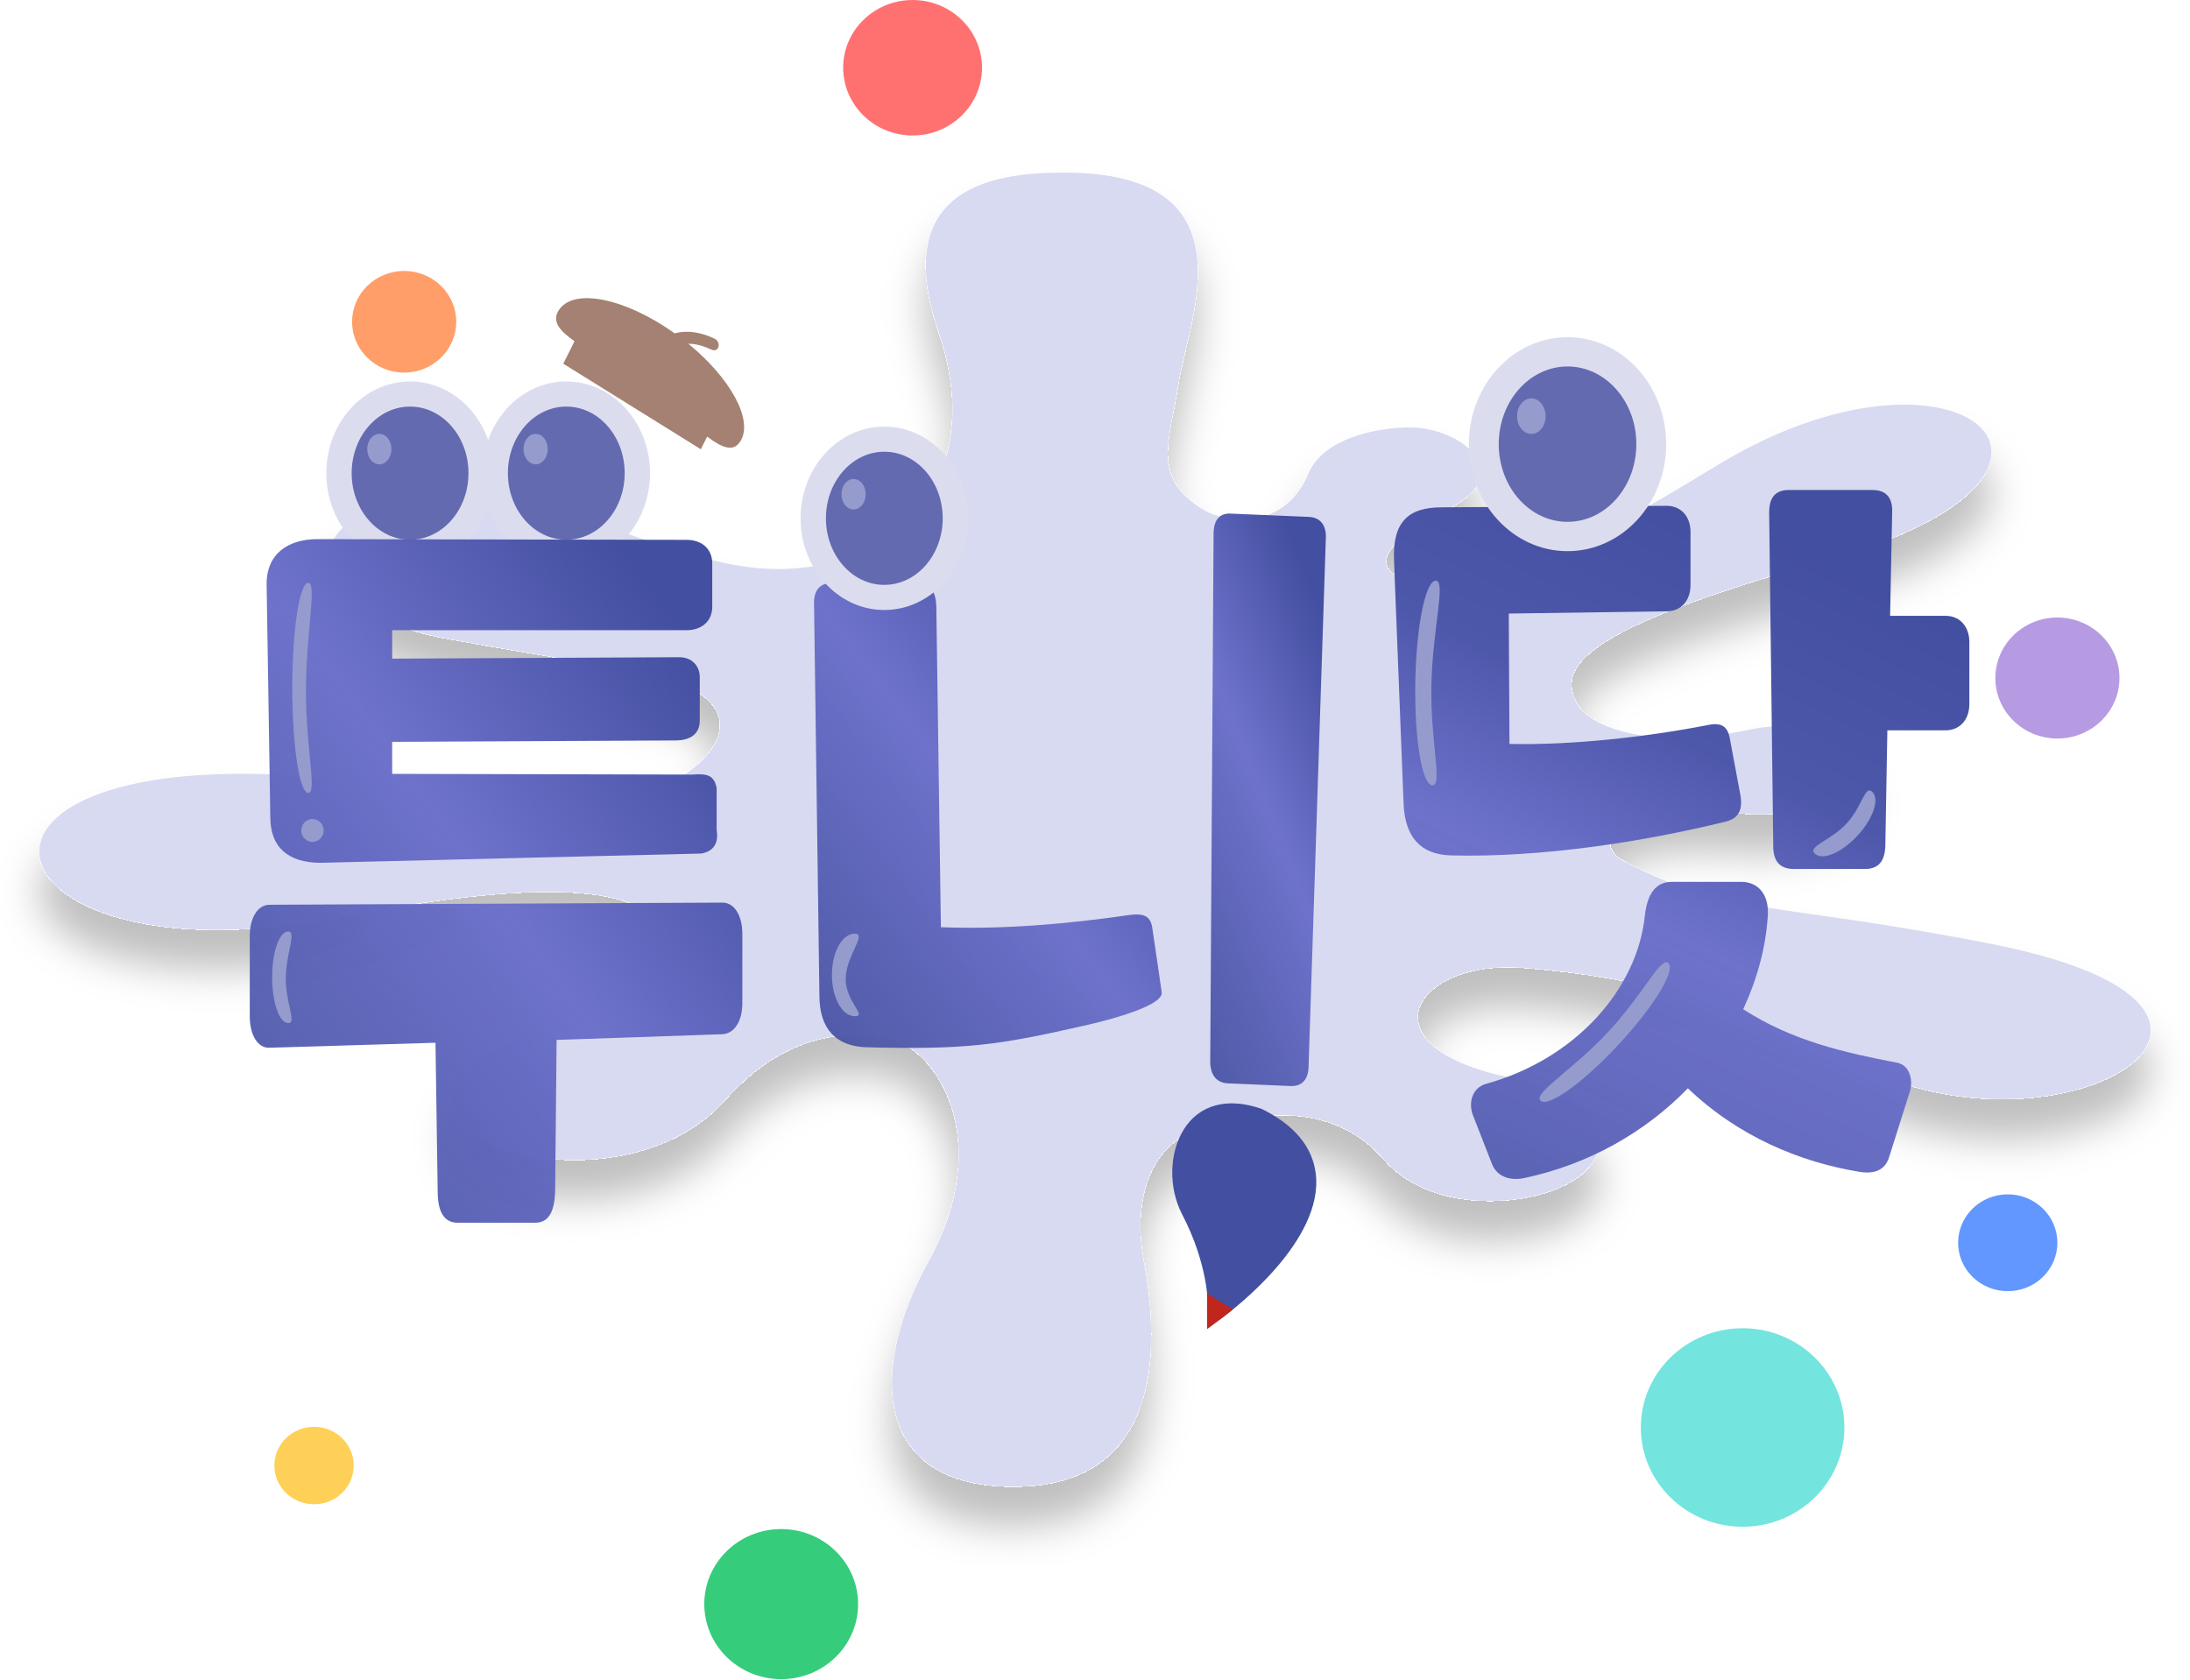
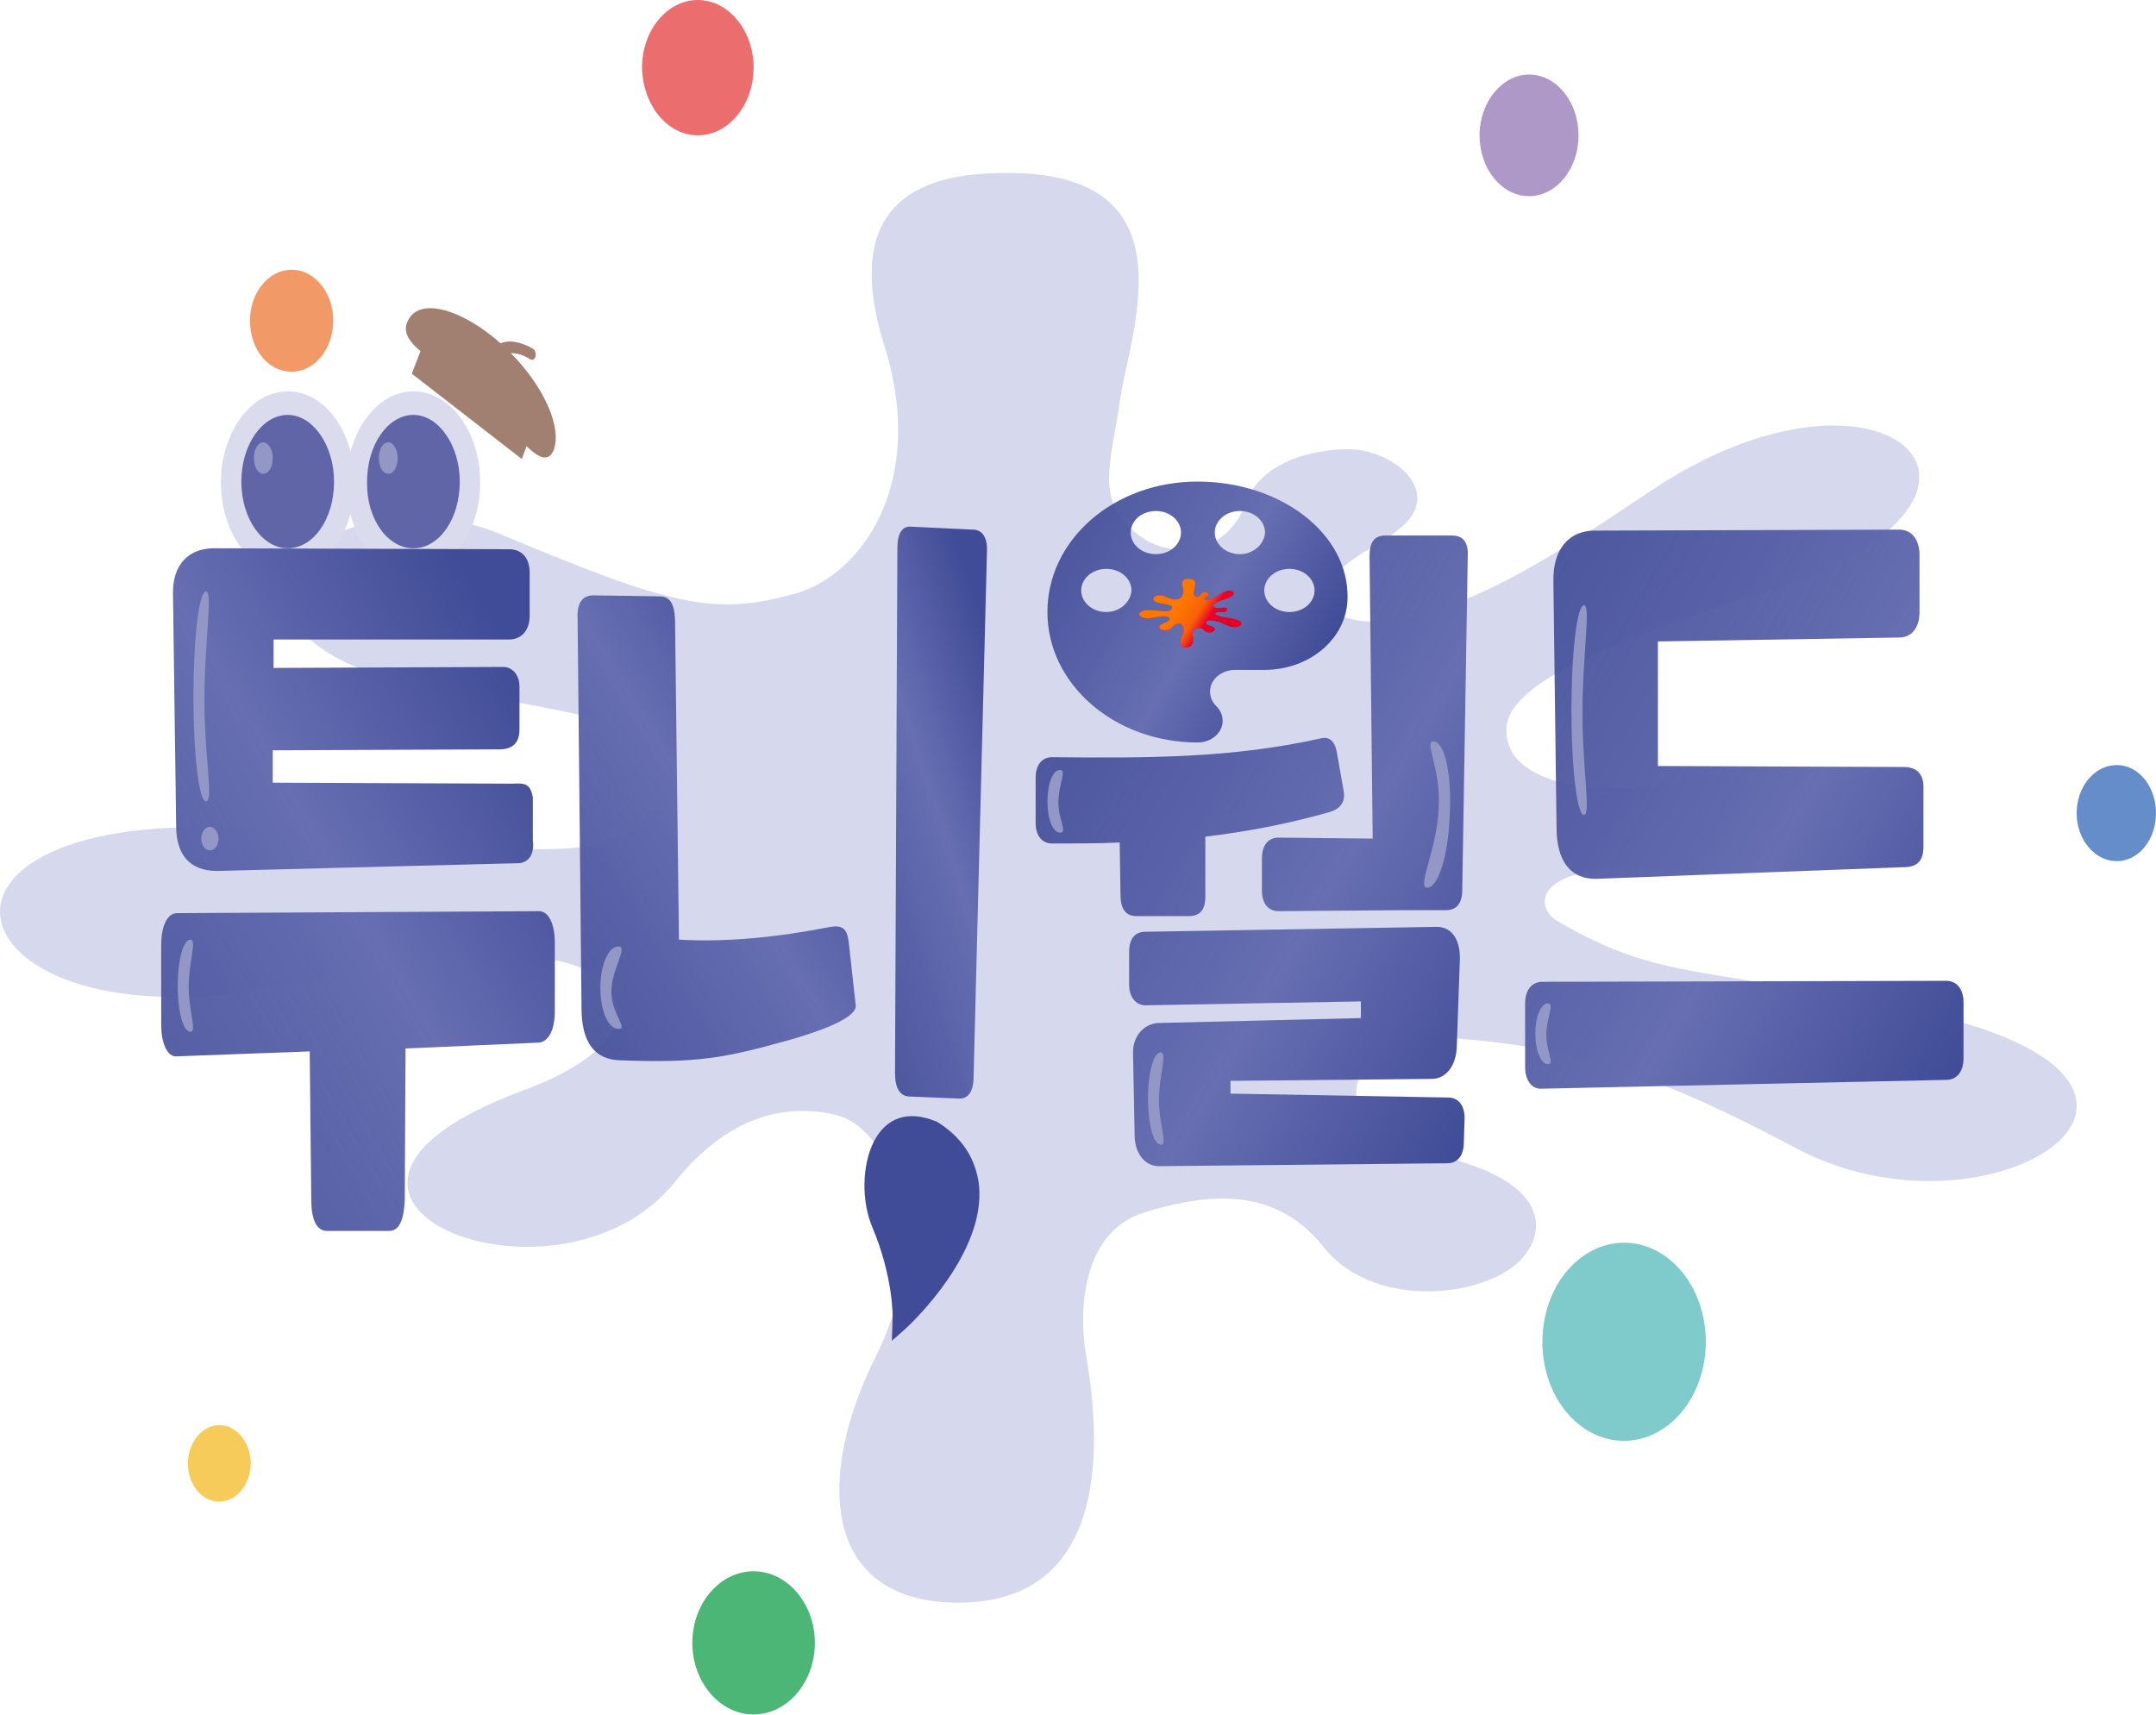
- <svg xmlns="http://www.w3.org/2000/svg" width="223" height="171" viewBox="0 0 223 171" fill="none">
-   <g filter="url(#filter0_d_333_285307)">
-     <path d="M202.874 96.147C180.552 91.735 176.152 93.405 165.245 87.651C162.635 86.276 162.694 81.772 177.192 82.837C184.461 83.37 189.392 81.134 189.392 77.951C189.392 75.827 184.798 72.874 177.947 74.341C168.038 76.465 161.607 74.058 160.409 71.368C158.885 67.968 160.609 64.095 186.12 56.993C217.383 48.279 199.455 32.424 174.9 47.359C164.023 53.968 158.885 56.71 151.639 58.834C145.137 60.741 137.336 58.762 143.242 54.375C145.533 52.672 149.419 51.364 150.488 49.272C152.011 46.3 147.523 43.531 143.626 43.531C139.728 43.531 134.856 44.807 133.333 47.99C131.041 53.836 125.207 53.54 122.455 51.857C117.181 48.635 119.083 44.879 119.986 39.066C121.055 32.24 128.307 16.47 106.05 17.634C95.314 18.193 92.149 23.836 95.615 33.91C99.932 46.418 93.4 55.151 86.42 56.914C78.035 59.038 73.777 58.236 55.913 51.39C46.417 47.747 35.935 50.943 33.792 55.211C31.902 58.972 37.229 63.516 45.236 64.983C57.567 67.252 63.035 67.778 68.757 69.514C74.35 71.217 75.047 75.34 69.466 79.069C63.874 82.804 49.435 79.713 28.081 78.865C-8.833 77.399 -0.536 100.152 34.176 93.458C54.006 89.63 62.392 90.479 65.828 92.82C70.57 96.049 67.311 100.409 58.069 103.513C28.583 113.43 61.642 125.753 73.842 112.009C78.944 106.268 84.814 104.506 90.613 105.775C95.349 106.814 101.414 116.021 94.558 128.443C88.452 139.491 88.871 151.394 103.203 151.394C116.603 151.394 118.699 140.273 116.414 128.16C115.563 123.629 116.195 116.606 122.52 114.843C127.604 113.43 135.553 111.851 140.95 118.099C145.911 123.833 156.588 122.985 160.786 119.802C163.851 117.467 165.41 112.298 153.21 109.615C138.671 106.413 144.009 97.699 155.07 98.554C167.277 99.495 175.65 101.994 190.154 108.899C210.403 118.519 236.399 102.776 202.874 96.147Z" fill="#D8DAF1" />
-   </g>
-   <path d="M203.18 69.048C203.18 72.454 206.014 75.21 209.493 75.21C212.983 75.21 215.817 72.454 215.817 69.048C215.817 65.648 212.983 62.886 209.493 62.886C206.008 62.886 203.18 65.648 203.18 69.048Z" fill="#B69BE3" />
-   <path d="M204.444 121.629C201.65 121.629 199.389 123.839 199.389 126.561C199.389 129.284 201.65 131.487 204.444 131.487C207.237 131.487 209.493 129.284 209.493 126.561C209.499 123.839 207.237 121.629 204.444 121.629Z" fill="#6197FF" />
-   <path d="M177.444 135.264C171.722 135.264 167.08 139.788 167.08 145.371C167.08 150.954 171.722 155.479 177.444 155.479C183.166 155.479 187.808 150.954 187.808 145.371C187.802 139.788 183.166 135.264 177.444 135.264Z" fill="#73E4DE" />
-   <path d="M79.545 170.998C83.87 170.998 87.376 167.577 87.376 163.356C87.376 159.136 83.87 155.715 79.545 155.715C75.221 155.715 71.715 159.136 71.715 163.356C71.715 167.577 75.221 170.998 79.545 170.998Z" fill="#35CC7B" />
-   <path d="M31.979 145.304C29.752 145.304 27.939 147.066 27.939 149.249C27.939 151.42 29.752 153.189 31.979 153.189C34.211 153.189 36.018 151.426 36.018 149.249C36.018 147.06 34.211 145.304 31.979 145.304Z" fill="#FFD057" />
-   <path d="M41.155 37.944C44.084 37.944 46.458 35.622 46.458 32.768C46.458 29.914 44.084 27.593 41.155 27.593C38.225 27.593 35.852 29.914 35.852 32.768C35.852 35.622 38.225 37.944 41.155 37.944Z" fill="#FF9E68" />
-   <path d="M92.926 13.797C96.83 13.797 99.995 10.706 99.995 6.892C99.995 3.091 96.83 0 92.926 0C89.023 0 85.857 3.091 85.857 6.892C85.863 10.706 89.029 13.797 92.926 13.797Z" fill="#FF7171" />
-   <path d="M57.664 57.522C62.374 57.522 66.191 53.341 66.191 48.184C66.191 43.027 62.374 38.846 57.664 38.846C52.955 38.846 49.137 43.027 49.137 48.184C49.137 53.341 52.955 57.522 57.664 57.522Z" fill="#DBDDEF" />
-   <path d="M57.663 54.965C60.948 54.965 63.61 51.93 63.61 48.185C63.61 44.441 60.948 41.405 57.663 41.405C54.379 41.405 51.717 44.441 51.717 48.185C51.717 51.93 54.379 54.965 57.663 54.965Z" fill="#646AB0" />
-   <path d="M54.541 47.288C55.222 47.288 55.775 46.594 55.775 45.737C55.775 44.879 55.222 44.185 54.541 44.185C53.859 44.185 53.307 44.879 53.307 45.737C53.307 46.594 53.859 47.288 54.541 47.288Z" fill="#959BCD" />
-   <path d="M41.756 57.522C46.465 57.522 50.283 53.341 50.283 48.184C50.283 43.027 46.465 38.846 41.756 38.846C37.046 38.846 33.228 43.027 33.228 48.184C33.228 53.341 37.046 57.522 41.756 57.522Z" fill="#DBDDEF" />
-   <path d="M41.755 54.965C45.04 54.965 47.702 51.93 47.702 48.185C47.702 44.441 45.04 41.405 41.755 41.405C38.471 41.405 35.809 44.441 35.809 48.185C35.809 51.93 38.471 54.965 41.755 54.965Z" fill="#646AB0" />
-   <path d="M38.627 47.288C39.308 47.288 39.861 46.594 39.861 45.737C39.861 44.879 39.308 44.185 38.627 44.185C37.945 44.185 37.393 44.879 37.393 45.737C37.393 46.594 37.945 47.288 38.627 47.288Z" fill="#959BCD" />
-   <path d="M177.219 80.974C177.497 82.586 176.941 83.353 175.758 83.66C167.34 85.732 156.974 87.343 147.79 87.113C144.659 87.036 143.059 85.271 142.92 81.819L141.946 57.035C141.807 53.199 143.338 51.664 146.816 51.664L169.705 51.511C171.166 51.511 172.14 52.585 172.14 54.196V59.567C172.14 61.178 171.166 62.253 169.705 62.253L153.634 62.483L153.704 75.757C159.896 75.91 167.618 75.066 173.88 73.839C175.341 73.532 175.967 73.992 176.175 75.373L177.219 80.974ZM192.323 117.965C191.906 119.116 190.932 119.577 189.401 119.346C183.279 118.349 177.017 115.74 171.869 110.83C167.555 115.28 161.781 118.579 155.241 119.96C153.85 120.267 152.528 119.883 151.971 118.656L150.023 113.668C149.467 112.364 149.884 110.753 151.345 110.369C160.459 107.837 166.721 100.701 167.486 93.259C167.764 90.88 168.669 89.806 170.269 89.806H177.296C179.174 89.806 180.148 91.264 180.009 93.259C179.8 96.558 178.896 99.781 177.504 102.773C182.444 105.996 187.94 107.223 193.158 108.221C194.48 108.451 194.828 110.062 194.48 111.136L192.323 117.965ZM182.653 88.494C181.261 88.494 180.565 87.727 180.565 86.192L180.148 52.201C180.148 50.667 180.774 49.899 182.166 49.899H190.653C192.045 49.899 192.74 50.667 192.671 52.201L192.462 62.713H198.097C199.558 62.713 200.532 63.787 200.532 65.399V71.69C200.532 73.302 199.558 74.376 198.097 74.376H192.184L191.975 86.192C191.906 87.727 191.279 88.494 189.888 88.494H182.653Z" fill="url(#paint0_linear_333_285307)" />
-   <path d="M145.752 69.878C145.849 64.122 147.271 59.157 146.211 59.135C145.151 59.113 144.213 63.762 144.116 69.519C144.02 75.275 144.801 79.959 145.861 79.981C146.921 80.002 145.655 75.634 145.752 69.878Z" fill="#959BCD" />
-   <path d="M163.783 105.057C160.185 108.921 156.094 111.336 156.862 112.077C157.631 112.819 161.171 110.287 164.769 106.423C168.366 102.559 170.66 98.826 169.892 98.084C169.123 97.343 167.381 101.193 163.783 105.057Z" fill="#959BCD" />
-   <path d="M188.016 83.882C186.399 85.618 184.027 86.187 184.796 86.929C185.564 87.67 187.498 86.864 189.114 85.128C190.731 83.392 191.418 81.383 190.649 80.642C189.881 79.9 189.632 82.146 188.016 83.882Z" fill="#959BCD" />
-   <path d="M159.616 56.129C165.165 56.129 169.663 51.251 169.663 45.233C169.663 39.216 165.165 34.338 159.616 34.338C154.068 34.338 149.57 39.216 149.57 45.233C149.57 51.251 154.068 56.129 159.616 56.129Z" fill="#DBDDEF" />
-   <path d="M159.617 53.142C163.486 53.142 166.623 49.6 166.623 45.231C166.623 40.862 163.486 37.32 159.617 37.32C155.748 37.32 152.611 40.862 152.611 45.231C152.611 49.6 155.748 53.142 159.617 53.142Z" fill="#646AB0" />
-   <path d="M155.929 44.192C156.732 44.192 157.383 43.381 157.383 42.381C157.383 41.381 156.732 40.57 155.929 40.57C155.126 40.57 154.475 41.381 154.475 42.381C154.475 43.381 155.126 44.192 155.929 44.192Z" fill="#959BCD" />
-   <path d="M70.094 35.006C70.862 34.999 71.665 35.242 72.444 35.604C73.212 35.959 73.496 34.822 72.734 34.473C71.381 33.848 69.982 33.579 68.712 33.953C63.622 30.323 58.342 29.271 56.884 31.612C56.187 32.73 56.955 33.671 58.502 34.749L57.356 37.038L71.364 45.751L72.007 44.462C73.561 45.633 74.688 46.067 75.397 44.929C76.732 42.779 74.387 38.524 70.094 35.006Z" fill="#A48172" />
-   <path d="M56.678 105.901L56.529 121.331C56.454 123.431 55.856 124.518 54.51 124.518H46.587C45.241 124.518 44.568 123.431 44.568 121.331L44.344 106.191L27.45 106.698C26.254 106.77 25.432 105.394 25.432 103.51V95.325C25.432 93.441 26.254 92.137 27.45 92.137L73.572 91.92C74.768 91.92 75.591 93.224 75.591 95.108V102.134C75.591 104.018 74.768 105.249 73.572 105.321L56.678 105.901ZM32.683 87.864C29.319 87.864 27.525 86.27 27.525 83.227L27.151 59.612C27.076 56.425 29.319 54.903 32.309 54.903L69.909 54.976C71.479 54.976 72.526 55.917 72.526 57.366V61.785C72.526 63.234 71.479 64.176 69.909 64.176H39.934V67.073L69.162 66.928C70.507 66.928 71.255 67.87 71.255 68.957V73.376C71.255 74.752 70.283 75.404 68.788 75.404L39.934 75.549V78.808L70.507 78.881C72.077 78.736 72.75 79.026 72.974 80.257V84.531C73.199 85.835 72.675 86.704 71.405 86.922L32.683 87.864Z" fill="url(#paint1_linear_333_285307)" />
-   <path d="M31.157 70.385C31.157 64.475 32.294 59.353 31.393 59.35C30.493 59.348 29.764 64.136 29.764 70.046C29.764 75.955 30.493 80.748 31.393 80.751C32.294 80.754 31.157 76.294 31.157 70.385Z" fill="#959BCD" />
-   <path d="M29.104 99.67C29.104 97.093 30.241 94.862 29.341 94.859C28.441 94.856 27.711 96.943 27.711 99.52C27.711 102.097 28.441 104.188 29.341 104.191C30.241 104.194 29.104 102.247 29.104 99.67Z" fill="#959BCD" />
-   <path d="M31.816 85.74C32.445 85.74 32.956 85.217 32.956 84.572C32.956 83.927 32.445 83.404 31.816 83.404C31.186 83.404 30.676 83.927 30.676 84.572C30.676 85.217 31.186 85.74 31.816 85.74Z" fill="#959BCD" />
-   <path fill-rule="evenodd" clip-rule="evenodd" d="M120.567 114.979C122.15 112.48 125.002 111.73 128.397 112.9L128.516 112.947C131.805 114.571 133.641 116.787 133.978 119.516C134.823 126.322 125.652 133.3 124.606 134.076L122.941 135.312L122.994 132.925C122.994 132.885 123.059 128.821 120.378 123.679C118.961 120.956 119.038 117.379 120.567 114.979Z" fill="#434FA0" />
-   <path fill-rule="evenodd" clip-rule="evenodd" d="M124.527 132.739C123.924 132.423 123.501 132.046 122.92 131.717C122.92 134.637 122.907 135.315 122.92 135.338L124.068 134.48C124.258 134.368 124.781 133.956 125.542 133.352C125.17 133.144 124.886 132.925 124.527 132.739Z" fill="#C1261C" />
-   <path d="M118.294 101.039C118.527 102.631 111.185 104.283 110.018 104.534C101.537 106.46 98.22 106.902 88.261 106.651C85.149 106.567 83.437 104.808 83.437 101.374L82.893 61.592C82.815 60.085 83.515 59.331 84.915 59.331L93.319 59.415C94.719 59.415 95.264 60.169 95.341 61.676L95.808 94.423C102.033 94.674 108.802 94.088 115.104 93.167C116.582 92.999 117.205 93.334 117.36 94.674L118.294 101.039Z" fill="url(#paint2_linear_333_285307)" />
-   <path d="M90.047 62.119C94.756 62.119 98.574 57.938 98.574 52.781C98.574 47.623 94.756 43.442 90.047 43.442C85.337 43.442 81.519 47.623 81.519 52.781C81.519 57.938 85.337 62.119 90.047 62.119Z" fill="#DBDDEF" />
-   <path d="M90.046 59.562C93.331 59.562 95.993 56.526 95.993 52.782C95.993 49.038 93.331 46.002 90.046 46.002C86.762 46.002 84.1 49.038 84.1 52.782C84.1 56.526 86.762 59.562 90.046 59.562Z" fill="#646AB0" />
-   <path d="M86.918 51.885C87.6 51.885 88.152 51.19 88.152 50.333C88.152 49.476 87.6 48.781 86.918 48.781C86.236 48.781 85.684 49.476 85.684 50.333C85.684 51.19 86.236 51.885 86.918 51.885Z" fill="#959BCD" />
-   <path d="M87.045 103.486C88.334 103.486 86.111 102.024 86.111 99.702C86.111 97.379 88.334 95.076 87.045 95.076C85.756 95.076 84.711 96.959 84.711 99.281C84.711 101.603 85.756 103.486 87.045 103.486Z" fill="#959BCD" />
-   <path d="M125.135 110.328C123.855 110.31 123.195 109.466 123.234 107.94L123.573 54.48C123.549 52.96 124.177 52.209 125.402 52.309L133.17 52.634C134.45 52.652 135.11 53.496 135 54.953L133.254 108.409C133.278 109.929 132.587 110.687 131.299 110.594L125.135 110.328Z" fill="url(#paint3_linear_333_285307)" />
+ <svg xmlns="http://www.w3.org/2000/svg" width="215" height="171" viewBox="0 0 215 171" fill="none">
+   <path d="M191.574 100.957C170.107 96.261 165.798 98.022 155.299 91.859C152.792 90.391 152.87 85.598 166.816 86.772C173.789 87.359 178.568 84.913 178.568 81.587C178.568 79.337 174.181 76.207 167.521 77.772C157.963 80.022 151.774 77.478 150.598 74.641C149.11 71.022 150.755 66.913 175.356 59.283C205.442 49.989 188.205 33.065 164.544 49.011C154.046 56.054 149.11 58.989 142.137 61.239C135.869 63.294 128.348 61.141 134.067 56.446C136.261 54.587 140.021 53.218 141.04 50.968C142.529 47.837 138.219 44.804 134.459 44.804C130.698 44.804 125.997 46.174 124.509 49.598C122.315 55.859 116.674 55.468 114.01 53.707C108.917 50.283 110.798 46.272 111.66 40.109C112.678 32.87 119.651 16.044 98.262 17.315C87.92 17.902 84.865 23.968 88.234 34.63C92.386 47.935 86.118 57.228 79.38 59.185C71.311 61.435 67.236 60.554 50 53.315C40.833 49.402 30.726 52.826 28.689 57.424C26.887 61.435 31.98 66.228 39.736 67.793C51.645 70.239 56.895 70.728 62.379 72.587C67.785 74.446 68.412 78.75 63.084 82.761C57.678 86.772 43.81 83.446 23.205 82.565C-12.365 81 -4.373 105.261 29.081 98.12C48.198 94.011 56.268 94.989 59.558 97.435C64.103 100.859 60.969 105.554 52.115 108.783C23.675 119.348 55.563 132.457 67.315 117.88C72.251 111.717 77.892 109.859 83.454 111.228C87.999 112.304 93.875 122.185 87.293 135.391C81.417 147.13 81.809 159.848 95.598 159.848C108.526 159.848 110.563 148.011 108.291 135.098C107.507 130.304 108.056 122.772 114.167 120.913C119.103 119.446 126.702 117.685 131.952 124.337C136.731 130.402 146.994 129.522 151.068 126.196C154.046 123.75 155.534 118.174 143.782 115.337C129.758 111.913 134.929 102.62 145.584 103.598C157.336 104.576 165.406 107.217 179.352 114.652C198.782 124.728 223.853 108 191.574 100.957Z" fill="#D6D8ED" />
+   <path d="M147.543 13.5C147.543 16.826 149.737 19.565 152.479 19.565C155.221 19.565 157.415 16.826 157.415 13.5C157.415 10.174 155.221 7.435 152.479 7.435C149.815 7.435 147.543 10.174 147.543 13.5Z" fill="#AE98C7" />
+   <path d="M211.082 76.305C208.888 76.305 207.086 78.457 207.086 81.098C207.086 83.74 208.888 85.892 211.082 85.892C213.275 85.892 214.999 83.74 214.999 81.098C214.999 78.457 213.275 76.305 211.082 76.305Z" fill="#658DC9" />
+   <path d="M161.959 123.945C157.493 123.945 153.811 128.347 153.811 133.826C153.811 139.304 157.415 143.706 161.959 143.706C166.425 143.706 170.107 139.304 170.107 133.826C170.107 128.347 166.425 123.945 161.959 123.945Z" fill="#7FCACA" />
+   <path d="M75.15 171C78.519 171 81.261 167.772 81.261 163.859C81.261 159.946 78.519 156.718 75.15 156.718C71.781 156.718 69.039 159.946 69.039 163.859C69.039 167.772 71.781 171 75.15 171Z" fill="#4CB676" />
+   <path d="M21.872 142.141C20.148 142.141 18.738 143.902 18.738 145.956C18.738 148.108 20.148 149.771 21.872 149.771C23.596 149.771 25.006 148.01 25.006 145.956C25.006 143.902 23.596 142.141 21.872 142.141Z" fill="#F7CB59" />
+   <path d="M29.08 37.076C31.352 37.076 33.233 34.826 33.233 31.989C33.233 29.152 31.352 26.902 29.08 26.902C26.808 26.902 24.928 29.152 24.928 31.989C24.928 34.826 26.73 37.076 29.08 37.076Z" fill="#F29968" />
+   <path d="M69.586 13.5C72.642 13.5 75.149 10.467 75.149 6.75C75.149 3.033 72.642 0 69.586 0C66.531 0 64.023 3.033 64.023 6.75C64.102 10.467 66.531 13.5 69.586 13.5Z" fill="#EC6D6E" />
+   <path d="M41.225 57.229C44.908 57.229 47.885 53.12 47.885 48.131C47.885 43.044 44.908 39.033 41.225 39.033C37.543 39.033 34.566 43.142 34.566 48.131C34.488 53.12 37.465 57.229 41.225 57.229Z" fill="#DADCEE" />
+   <path d="M41.226 54.685C43.812 54.685 45.849 51.75 45.849 48.033C45.849 44.413 43.733 41.381 41.226 41.381C38.719 41.381 36.604 44.316 36.604 48.033C36.525 51.75 38.641 54.685 41.226 54.685Z" fill="#5F65A6" />
+   <path d="M38.719 47.25C39.268 47.25 39.66 46.565 39.66 45.684C39.66 44.804 39.19 44.119 38.719 44.119C38.171 44.119 37.779 44.804 37.779 45.684C37.779 46.565 38.171 47.25 38.719 47.25Z" fill="#9297C6" />
+   <path d="M28.691 57.229C32.373 57.229 35.35 53.12 35.35 48.131C35.35 43.044 32.373 39.033 28.691 39.033C25.009 39.033 22.031 43.142 22.031 48.131C22.031 53.12 25.009 57.229 28.691 57.229Z" fill="#DADCEE" />
+   <path d="M28.691 54.685C31.276 54.685 33.313 51.75 33.313 48.033C33.313 44.413 31.198 41.381 28.691 41.381C26.184 41.381 24.068 44.316 24.068 48.033C24.068 51.75 26.184 54.685 28.691 54.685Z" fill="#5F65A6" />
+   <path d="M26.262 47.25C26.811 47.25 27.203 46.565 27.203 45.684C27.203 44.804 26.733 44.119 26.262 44.119C25.714 44.119 25.322 44.804 25.322 45.684C25.322 46.565 25.714 47.25 26.262 47.25Z" fill="#9297C6" />
+   <path d="M50.941 35.218C51.568 35.218 52.194 35.413 52.821 35.805C53.448 36.196 53.683 35.022 53.056 34.728C51.959 34.142 50.862 33.848 49.922 34.239C45.927 30.718 41.774 29.642 40.677 31.989C40.129 33.065 40.756 34.044 41.931 35.022L41.069 37.272L52.038 45.783L52.508 44.511C53.761 45.685 54.623 46.076 55.172 45C56.112 42.75 54.31 38.642 50.941 35.218Z" fill="#A18071" />
+   <path d="M40.442 104.576L40.364 119.641C40.286 121.695 39.816 122.771 38.797 122.771H32.608C31.589 122.771 31.041 121.695 31.041 119.641L30.884 104.869L17.643 105.358C16.703 105.456 16.076 104.087 16.076 102.228V94.206C16.076 92.348 16.703 91.076 17.643 91.076L53.761 90.88C54.702 90.88 55.328 92.152 55.328 94.011V100.858C55.328 102.717 54.702 103.891 53.761 103.989L40.442 104.576ZM21.639 86.869C18.975 86.869 17.565 85.304 17.565 82.369L17.251 59.282C17.173 56.152 18.975 54.685 21.326 54.685L50.784 54.782C52.038 54.782 52.821 55.663 52.821 57.13V61.435C52.821 62.804 52.038 63.782 50.784 63.782H27.28V66.619L50.157 66.522C51.176 66.522 51.803 67.402 51.803 68.478V72.782C51.803 74.152 51.019 74.739 49.844 74.739L27.201 74.837V78.065L51.176 78.163C52.429 78.065 52.9 78.261 53.135 79.532V83.739C53.291 85.011 52.9 85.891 51.881 86.087L21.639 86.869Z" fill="url(#paint0_linear_633_1802)" />
+   <path d="M20.386 69.75C20.386 63.978 21.248 58.989 20.543 58.989C19.837 58.989 19.289 63.685 19.289 69.457C19.289 75.228 19.837 79.924 20.543 79.924C21.326 79.924 20.386 75.62 20.386 69.75Z" fill="#9297C6" />
+   <path d="M18.818 98.413C18.818 95.87 19.679 93.718 18.974 93.718C18.269 93.718 17.721 95.772 17.721 98.316C17.721 100.859 18.269 102.913 18.974 102.913C19.679 102.913 18.818 100.957 18.818 98.413Z" fill="#9297C6" />
+   <path d="M20.934 84.816C21.404 84.816 21.796 84.326 21.796 83.642C21.796 83.055 21.404 82.468 20.934 82.468C20.464 82.468 20.072 82.957 20.072 83.642C20.072 84.326 20.464 84.816 20.934 84.816Z" fill="#9297C6" />
+   <path fill-rule="evenodd" clip-rule="evenodd" d="M87.136 113.87C88.389 111.424 90.583 110.739 93.247 111.815H93.325C95.911 113.381 97.321 115.533 97.634 118.272C98.261 124.924 91.132 131.772 90.27 132.555L88.938 133.729L89.016 131.381C89.016 131.381 89.094 127.37 86.979 122.381C85.882 119.739 85.961 116.218 87.136 113.87Z" fill="#404C97" />
+   <path d="M85.334 100.272C85.491 101.837 79.772 103.403 78.831 103.696C72.172 105.555 69.586 106.044 61.752 105.75C59.323 105.653 57.991 103.989 57.991 100.566L57.599 61.631C57.521 60.163 58.069 59.381 59.166 59.381L65.747 59.479C66.844 59.479 67.236 60.261 67.314 61.729L67.706 93.718C72.564 94.011 77.891 93.424 82.827 92.446C84.002 92.25 84.472 92.642 84.629 93.913L85.334 100.272Z" fill="url(#paint1_linear_633_1802)" />
+   <path d="M61.673 102.62C62.692 102.62 60.968 101.152 60.968 98.902C60.968 96.652 62.692 94.402 61.673 94.402C60.655 94.402 59.871 96.261 59.871 98.511C59.871 100.859 60.655 102.62 61.673 102.62Z" fill="#9297C6" />
+   <path d="M90.741 109.369C89.722 109.369 89.252 108.489 89.252 107.022L89.487 54.685C89.487 53.217 89.957 52.435 90.897 52.533L97.008 52.826C98.027 52.826 98.497 53.706 98.419 55.076L97.087 107.413C97.087 108.88 96.538 109.663 95.52 109.565L90.741 109.369Z" fill="url(#paint2_linear_633_1802)" />
+   <path d="M133.988 78.848C134.223 80.12 133.518 80.707 132.577 81C128.425 82.174 124.351 82.957 120.198 83.446V89.413C120.198 90.783 119.65 91.37 118.553 91.37H113.304C112.207 91.37 111.737 90.587 111.737 89.217L111.659 84.033C109.465 84.13 107.193 84.13 104.921 84.13C103.902 84.13 103.275 83.348 103.275 82.076V77.576C103.275 76.304 103.902 75.522 104.921 75.522C114.557 75.62 122.784 75.62 131.637 73.663C132.656 73.37 133.204 74.054 133.361 75.326L133.988 78.848ZM115.576 116.315C114.166 116.315 113.147 115.043 113.147 113.185L112.99 105.163C112.912 103.402 114.009 102.13 115.498 102.033L135.711 101.543V99.88L114.244 100.272C113.226 100.272 112.599 99.391 112.599 98.217V94.989C112.599 93.62 113.147 92.935 114.244 92.935L143.076 92.446C144.643 92.348 145.583 93.522 145.583 95.576L145.27 104.478C145.191 106.239 144.251 107.609 142.763 107.609L122.706 107.804V109.076L144.408 109.467C145.426 109.467 146.053 110.25 146.053 111.522L145.975 113.967C145.975 115.239 145.348 116.022 144.33 116.022L115.576 116.315ZM139.472 90.783L127.485 90.88C126.466 90.88 125.84 90.098 125.84 88.826V85.598C125.84 84.326 126.466 83.543 127.485 83.543L136.887 83.641L136.573 55.467C136.573 54.098 137.043 53.413 138.14 53.413H144.8C145.897 53.413 146.445 54.098 146.367 55.467L145.818 88.728C145.818 90.098 145.27 90.783 144.173 90.783H139.472Z" fill="url(#paint3_linear_633_1802)" />
+   <path d="M153.812 108.587C152.715 108.685 152.088 107.707 152.088 106.435V100.076C152.088 98.707 152.793 97.924 153.812 97.924L194.082 97.826C195.179 97.826 195.806 98.707 195.806 99.978V105.554C195.806 106.924 195.101 107.707 194.082 107.707L153.812 108.587ZM159.296 87.652C156.632 87.75 155.222 85.891 155.222 82.565L154.908 58.011C154.83 54.587 156.632 52.924 158.982 52.924L189.381 52.826C190.635 52.826 191.418 53.804 191.418 55.37V61.044C191.418 62.609 190.635 63.587 189.381 63.587L165.329 63.978V76.402L189.851 76.5C191.105 76.5 191.81 77.185 191.81 78.457V84.424C191.81 85.793 191.262 86.38 190.165 86.478L159.296 87.652Z" fill="url(#paint4_linear_633_1802)" />
+   <path d="M119.416 48.032C111.111 48.032 104.451 53.804 104.451 61.043C104.451 68.282 111.189 74.054 119.416 74.054C120.826 74.054 121.923 73.076 121.923 71.902C121.923 71.315 121.688 70.826 121.296 70.434C120.904 70.043 120.669 69.554 120.669 68.967C120.669 67.793 121.766 66.815 123.176 66.815H126.075C130.698 66.815 134.38 63.587 134.38 59.576C134.458 53.217 127.72 48.032 119.416 48.032ZM110.327 61.043C108.917 61.043 107.82 60.065 107.82 58.891C107.82 57.717 108.917 56.739 110.327 56.739C111.738 56.739 112.834 57.717 112.834 58.891C112.756 60.065 111.659 61.043 110.327 61.043ZM115.263 55.271C113.853 55.271 112.756 54.293 112.756 53.119C112.756 51.945 113.853 50.967 115.263 50.967C116.673 50.967 117.77 51.945 117.77 53.119C117.77 54.293 116.673 55.271 115.263 55.271ZM123.646 55.271C122.236 55.271 121.139 54.293 121.139 53.119C121.139 51.945 122.236 50.967 123.646 50.967C125.057 50.967 126.153 51.945 126.153 53.119C126.075 54.293 124.978 55.271 123.646 55.271ZM128.582 61.043C127.172 61.043 126.075 60.065 126.075 58.891C126.075 57.717 127.172 56.739 128.582 56.739C129.993 56.739 131.089 57.717 131.089 58.891C131.089 60.065 129.993 61.043 128.582 61.043Z" fill="url(#paint5_linear_633_1802)" />
+   <path d="M157.806 71.119C157.806 65.347 158.668 60.358 157.963 60.358C157.257 60.358 156.709 65.054 156.709 70.826C156.709 76.597 157.257 81.293 157.963 81.293C158.668 81.195 157.806 76.891 157.806 71.119Z" fill="#9297C6" />
+   <path d="M154.202 103.207C154.202 101.544 155.064 100.076 154.359 100.076C153.654 100.076 153.105 101.446 153.105 103.109C153.105 104.772 153.654 106.141 154.359 106.141C155.064 106.141 154.202 104.87 154.202 103.207Z" fill="#9297C6" />
+   <path d="M105.548 80.021C105.548 78.26 106.41 76.793 105.705 76.793C105 76.793 104.451 78.162 104.451 79.923C104.451 81.684 105 83.054 105.705 83.054C106.488 83.054 105.548 81.782 105.548 80.021Z" fill="#9297C6" />
+   <path d="M115.577 109.76C115.577 107.217 116.439 104.967 115.734 104.967C115.029 104.967 114.48 107.021 114.48 109.565C114.48 112.108 115.029 114.162 115.734 114.162C116.518 114.26 115.577 112.304 115.577 109.76Z" fill="#9297C6" />
+   <path d="M142.999 73.957C141.902 73.859 143.704 76.5 143.469 80.609C143.312 84.62 141.275 88.533 142.294 88.533C143.391 88.631 144.409 85.402 144.566 81.391C144.801 77.381 144.096 74.055 142.999 73.957Z" fill="#9297C6" />
+   <path d="M123.025 61.739C121.967 61.513 121.759 61.598 121.242 61.304C121.119 61.233 121.121 61.003 121.808 61.057C122.152 61.085 122.386 60.97 122.386 60.807C122.386 60.699 122.168 60.548 121.844 60.623C121.375 60.731 121.07 60.608 121.013 60.471C120.941 60.297 121.023 60.098 122.231 59.735C123.712 59.289 122.863 58.478 121.7 59.242C121.184 59.58 120.941 59.721 120.598 59.829C120.29 59.927 119.92 59.825 120.2 59.601C120.308 59.514 120.492 59.447 120.543 59.34C120.615 59.188 120.403 59.046 120.218 59.046C120.033 59.046 119.803 59.111 119.73 59.274C119.622 59.573 119.345 59.558 119.215 59.472C118.965 59.307 119.055 59.115 119.098 58.818C119.149 58.468 119.492 57.661 118.438 57.721C117.929 57.749 117.779 58.038 117.944 58.554C118.148 59.194 117.839 59.641 117.508 59.731C117.111 59.84 116.909 59.798 116.063 59.448C115.613 59.262 115.116 59.425 115.015 59.644C114.925 59.836 115.178 60.069 115.557 60.144C116.141 60.26 116.4 60.287 116.671 60.376C116.936 60.463 116.969 60.674 116.705 60.865C116.44 61.056 115.756 60.898 114.744 60.854C112.996 60.779 113.389 61.944 115.033 61.601C115.972 61.405 116.37 61.449 116.533 61.568C116.757 61.733 116.603 61.957 116.165 62.115C114.768 62.623 116.334 63.254 116.912 62.55C117.154 62.256 117.432 62.166 117.707 62.231C117.931 62.284 118.218 62.755 117.894 63.391C117.604 63.956 117.624 64.566 118.303 64.566C118.938 64.566 119.037 63.996 118.929 63.377C118.889 63.145 118.919 62.785 119.218 62.695C119.459 62.623 119.836 62.542 120.091 62.862C120.326 63.155 120.832 63.112 121.031 62.949C121.176 62.83 121.25 62.565 120.672 62.428C119.983 62.264 120.236 61.818 120.76 61.862C121.338 61.91 121.735 62.038 122.422 62.391C123.381 62.883 124.613 62.078 123.025 61.739Z" fill="url(#paint6_linear_633_1802)" />
+   <path d="M123.025 61.739C121.967 61.513 121.759 61.598 121.242 61.304C121.119 61.233 121.121 61.003 121.808 61.057C122.152 61.085 122.386 60.97 122.386 60.807C122.386 60.699 122.168 60.548 121.844 60.623C121.375 60.731 121.07 60.608 121.013 60.471C120.941 60.297 121.023 60.098 122.231 59.735C123.712 59.289 122.863 58.478 121.7 59.242C121.184 59.58 120.941 59.721 120.598 59.829C120.29 59.927 119.92 59.825 120.2 59.601C120.308 59.514 120.492 59.447 120.543 59.34C120.615 59.188 120.403 59.046 120.218 59.046C120.033 59.046 119.803 59.111 119.73 59.274C119.622 59.573 119.345 59.558 119.215 59.472C118.965 59.307 119.055 59.115 119.098 58.818C119.149 58.468 119.492 57.661 118.438 57.721C117.929 57.749 117.779 58.038 117.944 58.554C118.148 59.194 117.839 59.641 117.508 59.731C117.111 59.84 116.909 59.798 116.063 59.448C115.613 59.262 115.116 59.425 115.015 59.644C114.925 59.836 115.178 60.069 115.557 60.144C116.141 60.26 116.4 60.287 116.671 60.376C116.936 60.463 116.969 60.674 116.705 60.865C116.44 61.056 115.756 60.898 114.744 60.854C112.996 60.779 113.389 61.944 115.033 61.601C115.972 61.405 116.37 61.449 116.533 61.568C116.757 61.733 116.603 61.957 116.165 62.115C114.768 62.623 116.334 63.254 116.912 62.55C117.154 62.256 117.432 62.166 117.707 62.231C117.931 62.284 118.218 62.755 117.894 63.391C117.604 63.956 117.624 64.566 118.303 64.566C118.938 64.566 119.037 63.996 118.929 63.377C118.889 63.145 118.919 62.785 119.218 62.695C119.459 62.623 119.836 62.542 120.091 62.862C120.326 63.155 120.832 63.112 121.031 62.949C121.176 62.83 121.25 62.565 120.672 62.428C119.983 62.264 120.236 61.818 120.76 61.862C121.338 61.91 121.735 62.038 122.422 62.391C123.381 62.883 124.613 62.078 123.025 61.739Z" fill="url(#paint7_linear_633_1802)" />
  <defs>
-     <filter id="filter0_d_333_285307" x="0" y="17.573" width="223" height="141.82" filterUnits="userSpaceOnUse" color-interpolation-filters="sRGB">
-       <feFlood flood-opacity="0" result="BackgroundImageFix" />
-       <feColorMatrix in="SourceAlpha" type="matrix" values="0 0 0 0 0 0 0 0 0 0 0 0 0 0 0 0 0 0 127 0" result="hardAlpha" />
-       <feOffset dy="4" />
-       <feGaussianBlur stdDeviation="2" />
-       <feComposite in2="hardAlpha" operator="out" />
-       <feColorMatrix type="matrix" values="0 0 0 0 0 0 0 0 0 0 0 0 0 0 0 0 0 0 0.25 0" />
-       <feBlend mode="normal" in2="BackgroundImageFix" result="effect1_dropShadow_333_285307" />
-       <feBlend mode="normal" in="SourceGraphic" in2="effect1_dropShadow_333_285307" result="shape" />
-     </filter>
-     <linearGradient id="paint0_linear_333_285307" x1="191.081" y1="60.05" x2="151.602" y2="143.284" gradientUnits="userSpaceOnUse">
-       <stop stop-color="#434FA0" />
-       <stop offset="0.243" stop-color="#4E58AB" />
-       <stop offset="0.441" stop-color="#6E72CB" />
-       <stop offset="1" stop-color="#434FA0" stop-opacity="0.917" />
+     <linearGradient id="paint0_linear_633_1802" x1="52.706" y1="67.478" x2="1.256" y2="97.552" gradientUnits="userSpaceOnUse">
+       <stop stop-color="#404C97" />
+       <stop offset="0.441" stop-color="#676EB2" />
+       <stop offset="1" stop-color="#404C97" stop-opacity="0.917" />
    </linearGradient>
-     <linearGradient id="paint1_linear_333_285307" x1="71.634" y1="67.014" x2="14.149" y2="108.97" gradientUnits="userSpaceOnUse">
-       <stop stop-color="#434FA0" />
-       <stop offset="0.441" stop-color="#6E72CB" />
-       <stop offset="1" stop-color="#434FA0" stop-opacity="0.917" />
+     <linearGradient id="paint1_linear_633_1802" x1="83.931" y1="68.759" x2="48.295" y2="90.365" gradientUnits="userSpaceOnUse">
+       <stop stop-color="#404C97" />
+       <stop offset="0.441" stop-color="#676EB2" />
+       <stop offset="1" stop-color="#404C97" stop-opacity="0.917" />
    </linearGradient>
-     <linearGradient id="paint2_linear_333_285307" x1="115.506" y1="67.575" x2="75.964" y2="97.51" gradientUnits="userSpaceOnUse">
-       <stop stop-color="#434FA0" />
-       <stop offset="0.441" stop-color="#6E72CB" />
-       <stop offset="1" stop-color="#434FA0" stop-opacity="0.917" />
+     <linearGradient id="paint2_linear_633_1802" x1="102.73" y1="76.279" x2="80.699" y2="83.469" gradientUnits="userSpaceOnUse">
+       <stop stop-color="#404C97" />
+       <stop offset="0.441" stop-color="#676EB2" />
+       <stop offset="1" stop-color="#404C97" stop-opacity="0.917" />
    </linearGradient>
-     <linearGradient id="paint3_linear_333_285307" x1="134.369" y1="61.586" x2="107.685" y2="72.459" gradientUnits="userSpaceOnUse">
-       <stop stop-color="#434FA0" />
-       <stop offset="0.441" stop-color="#6E72CB" />
-       <stop offset="1" stop-color="#434FA0" stop-opacity="0.917" />
+     <linearGradient id="paint3_linear_633_1802" x1="151.792" y1="104.625" x2="103.622" y2="76.468" gradientUnits="userSpaceOnUse">
+       <stop stop-color="#404C97" />
+       <stop offset="0.441" stop-color="#676EB2" />
+       <stop offset="1" stop-color="#404C97" stop-opacity="0.917" />
+     </linearGradient>
+     <linearGradient id="paint4_linear_633_1802" x1="197.23" y1="103.938" x2="144.774" y2="73.275" gradientUnits="userSpaceOnUse">
+       <stop stop-color="#404C97" />
+       <stop offset="0.441" stop-color="#676EB2" />
+       <stop offset="1" stop-color="#404C97" stop-opacity="0.917" />
+     </linearGradient>
+     <linearGradient id="paint5_linear_633_1802" x1="129.417" y1="69.888" x2="105.619" y2="55.978" gradientUnits="userSpaceOnUse">
+       <stop stop-color="#404C97" />
+       <stop offset="0.441" stop-color="#676EB2" />
+       <stop offset="1" stop-color="#404C97" stop-opacity="0.917" />
+     </linearGradient>
+     <linearGradient id="paint6_linear_633_1802" x1="116.683" y1="57.147" x2="113.298" y2="62.016" gradientUnits="userSpaceOnUse">
+       <stop stop-color="#E10127" />
+       <stop offset="0.475" stop-color="#E10127" />
+       <stop offset="0.81" stop-color="#EB012A" />
+       <stop offset="1" stop-color="#E10127" />
+     </linearGradient>
+     <linearGradient id="paint7_linear_633_1802" x1="118.743" y1="58.75" x2="122.083" y2="60.921" gradientUnits="userSpaceOnUse">
+       <stop stop-color="#FE7800" />
+       <stop offset="0.475" stop-color="#FC7003" stop-opacity="0.87" />
+       <stop offset="0.774" stop-color="#EB012A" />
+       <stop offset="1" stop-color="#E10127" />
    </linearGradient>
  </defs>
</svg>
